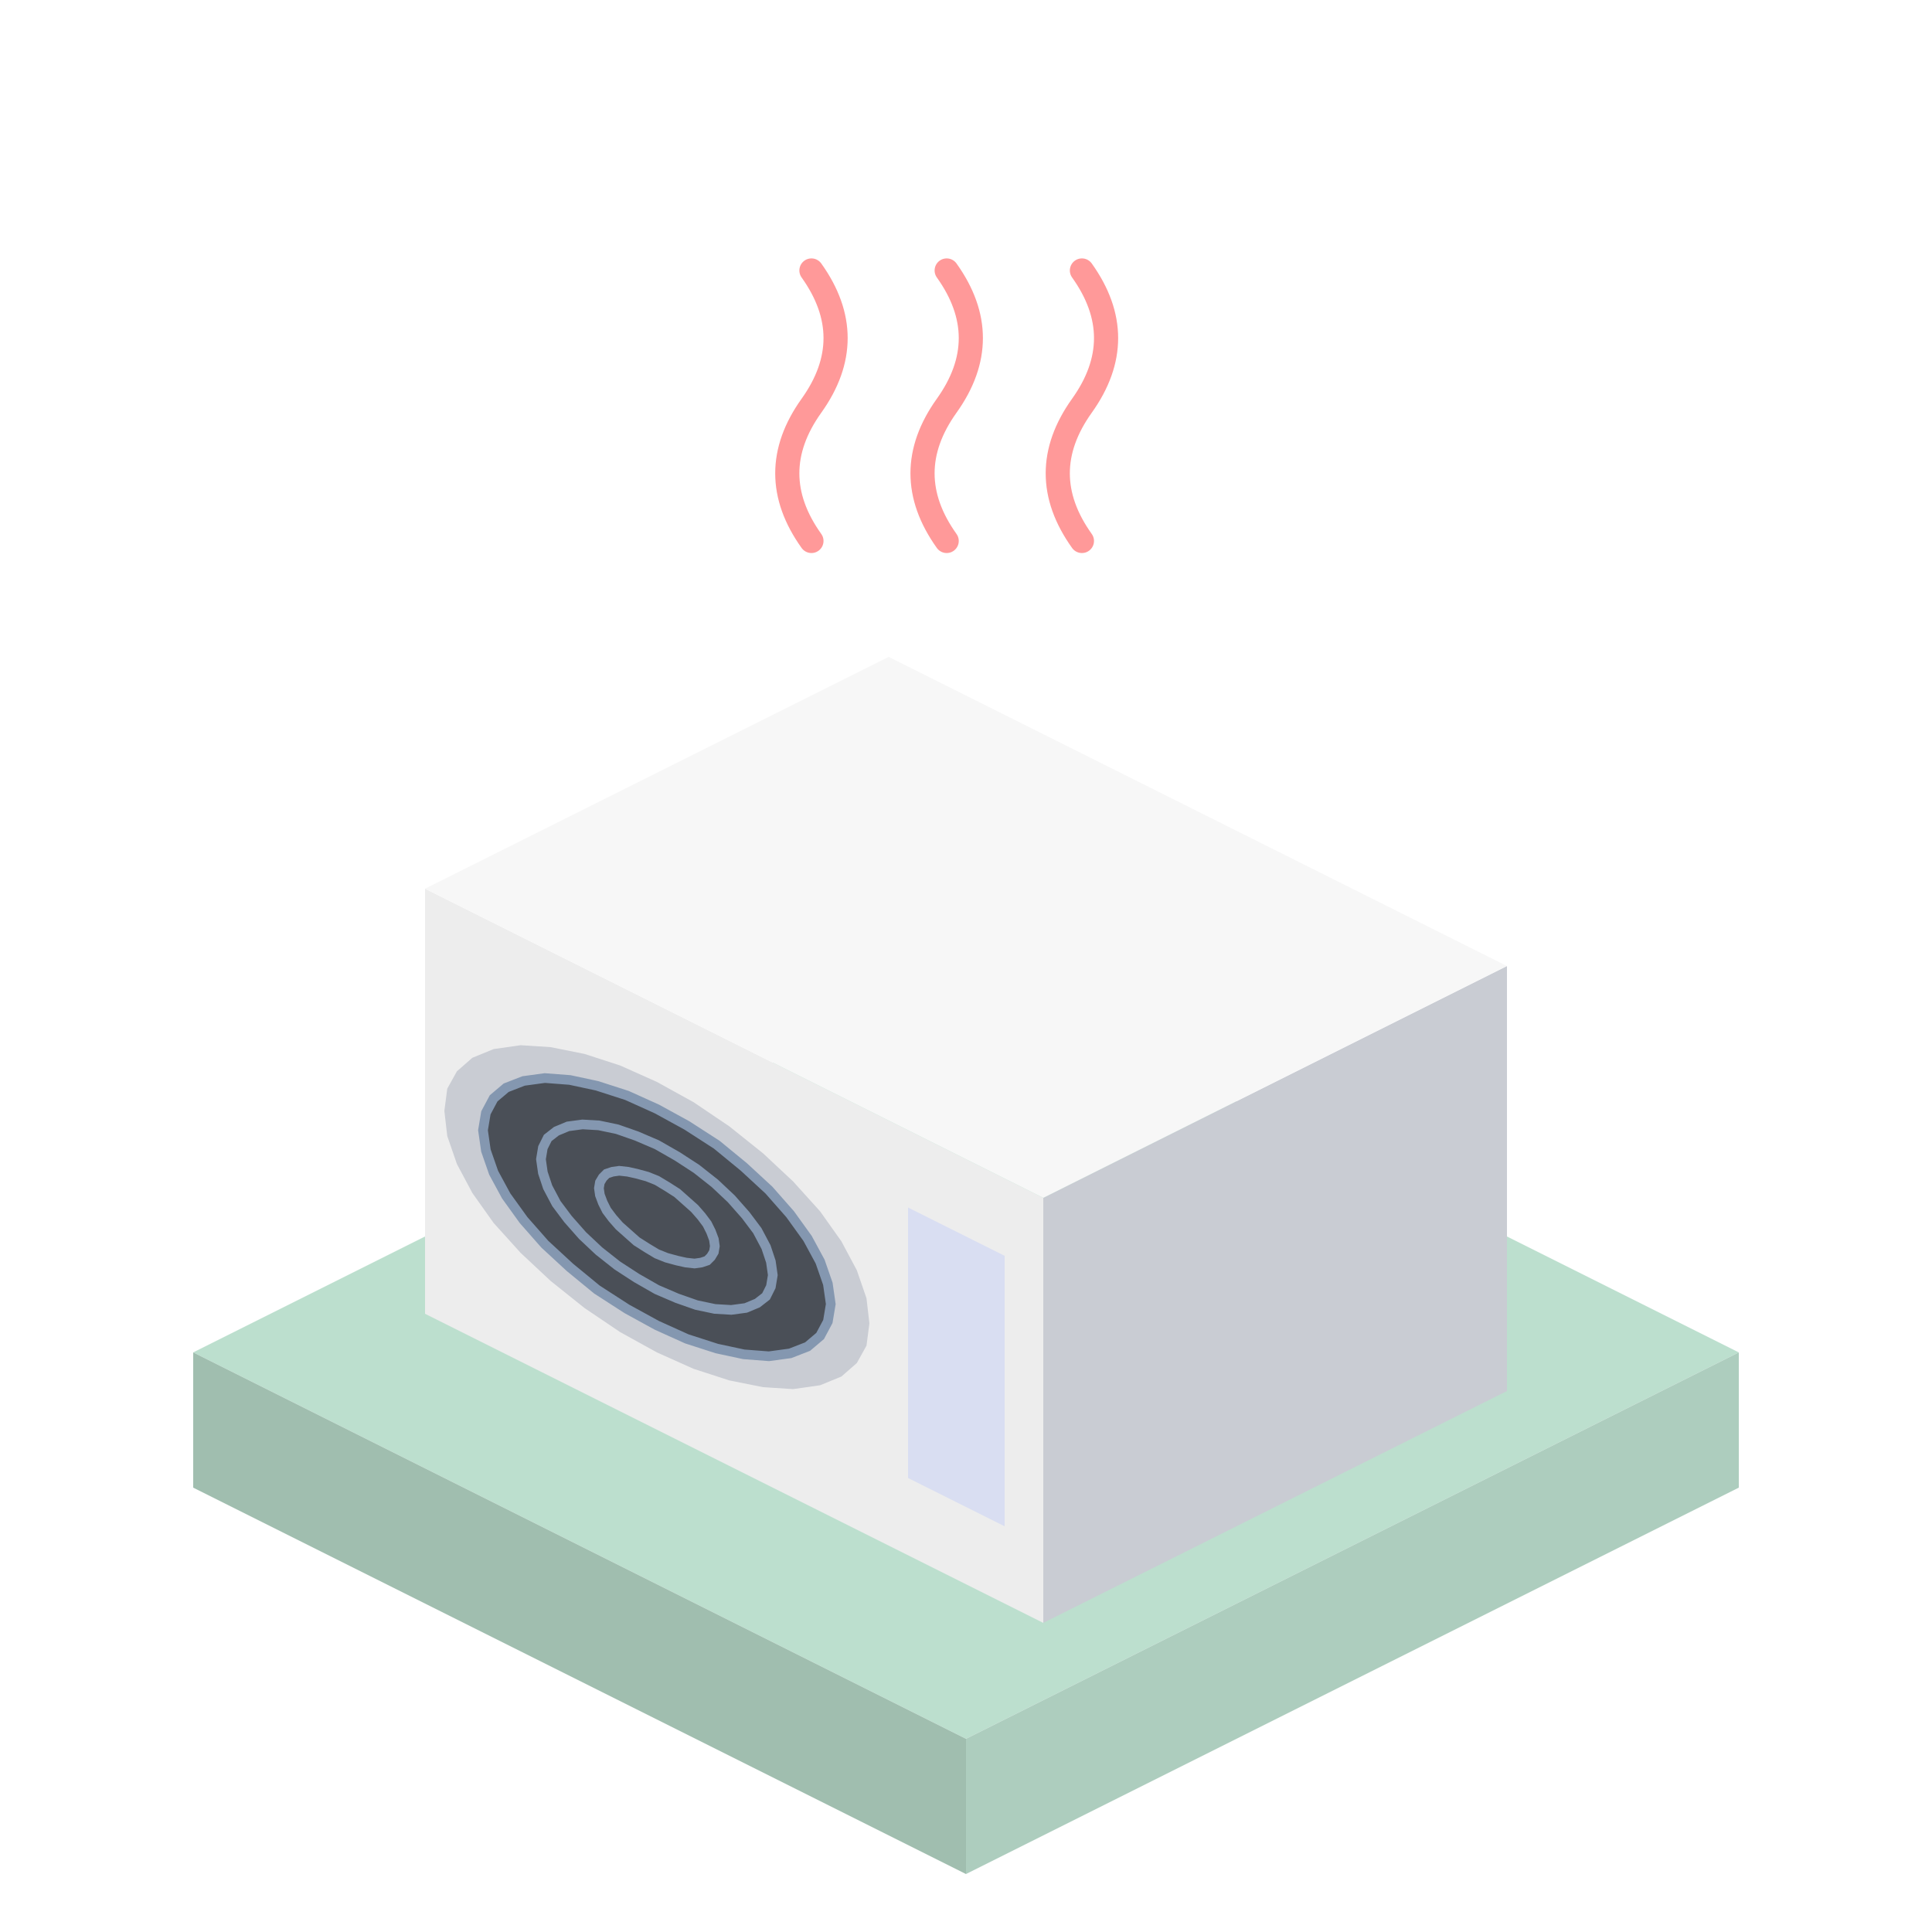
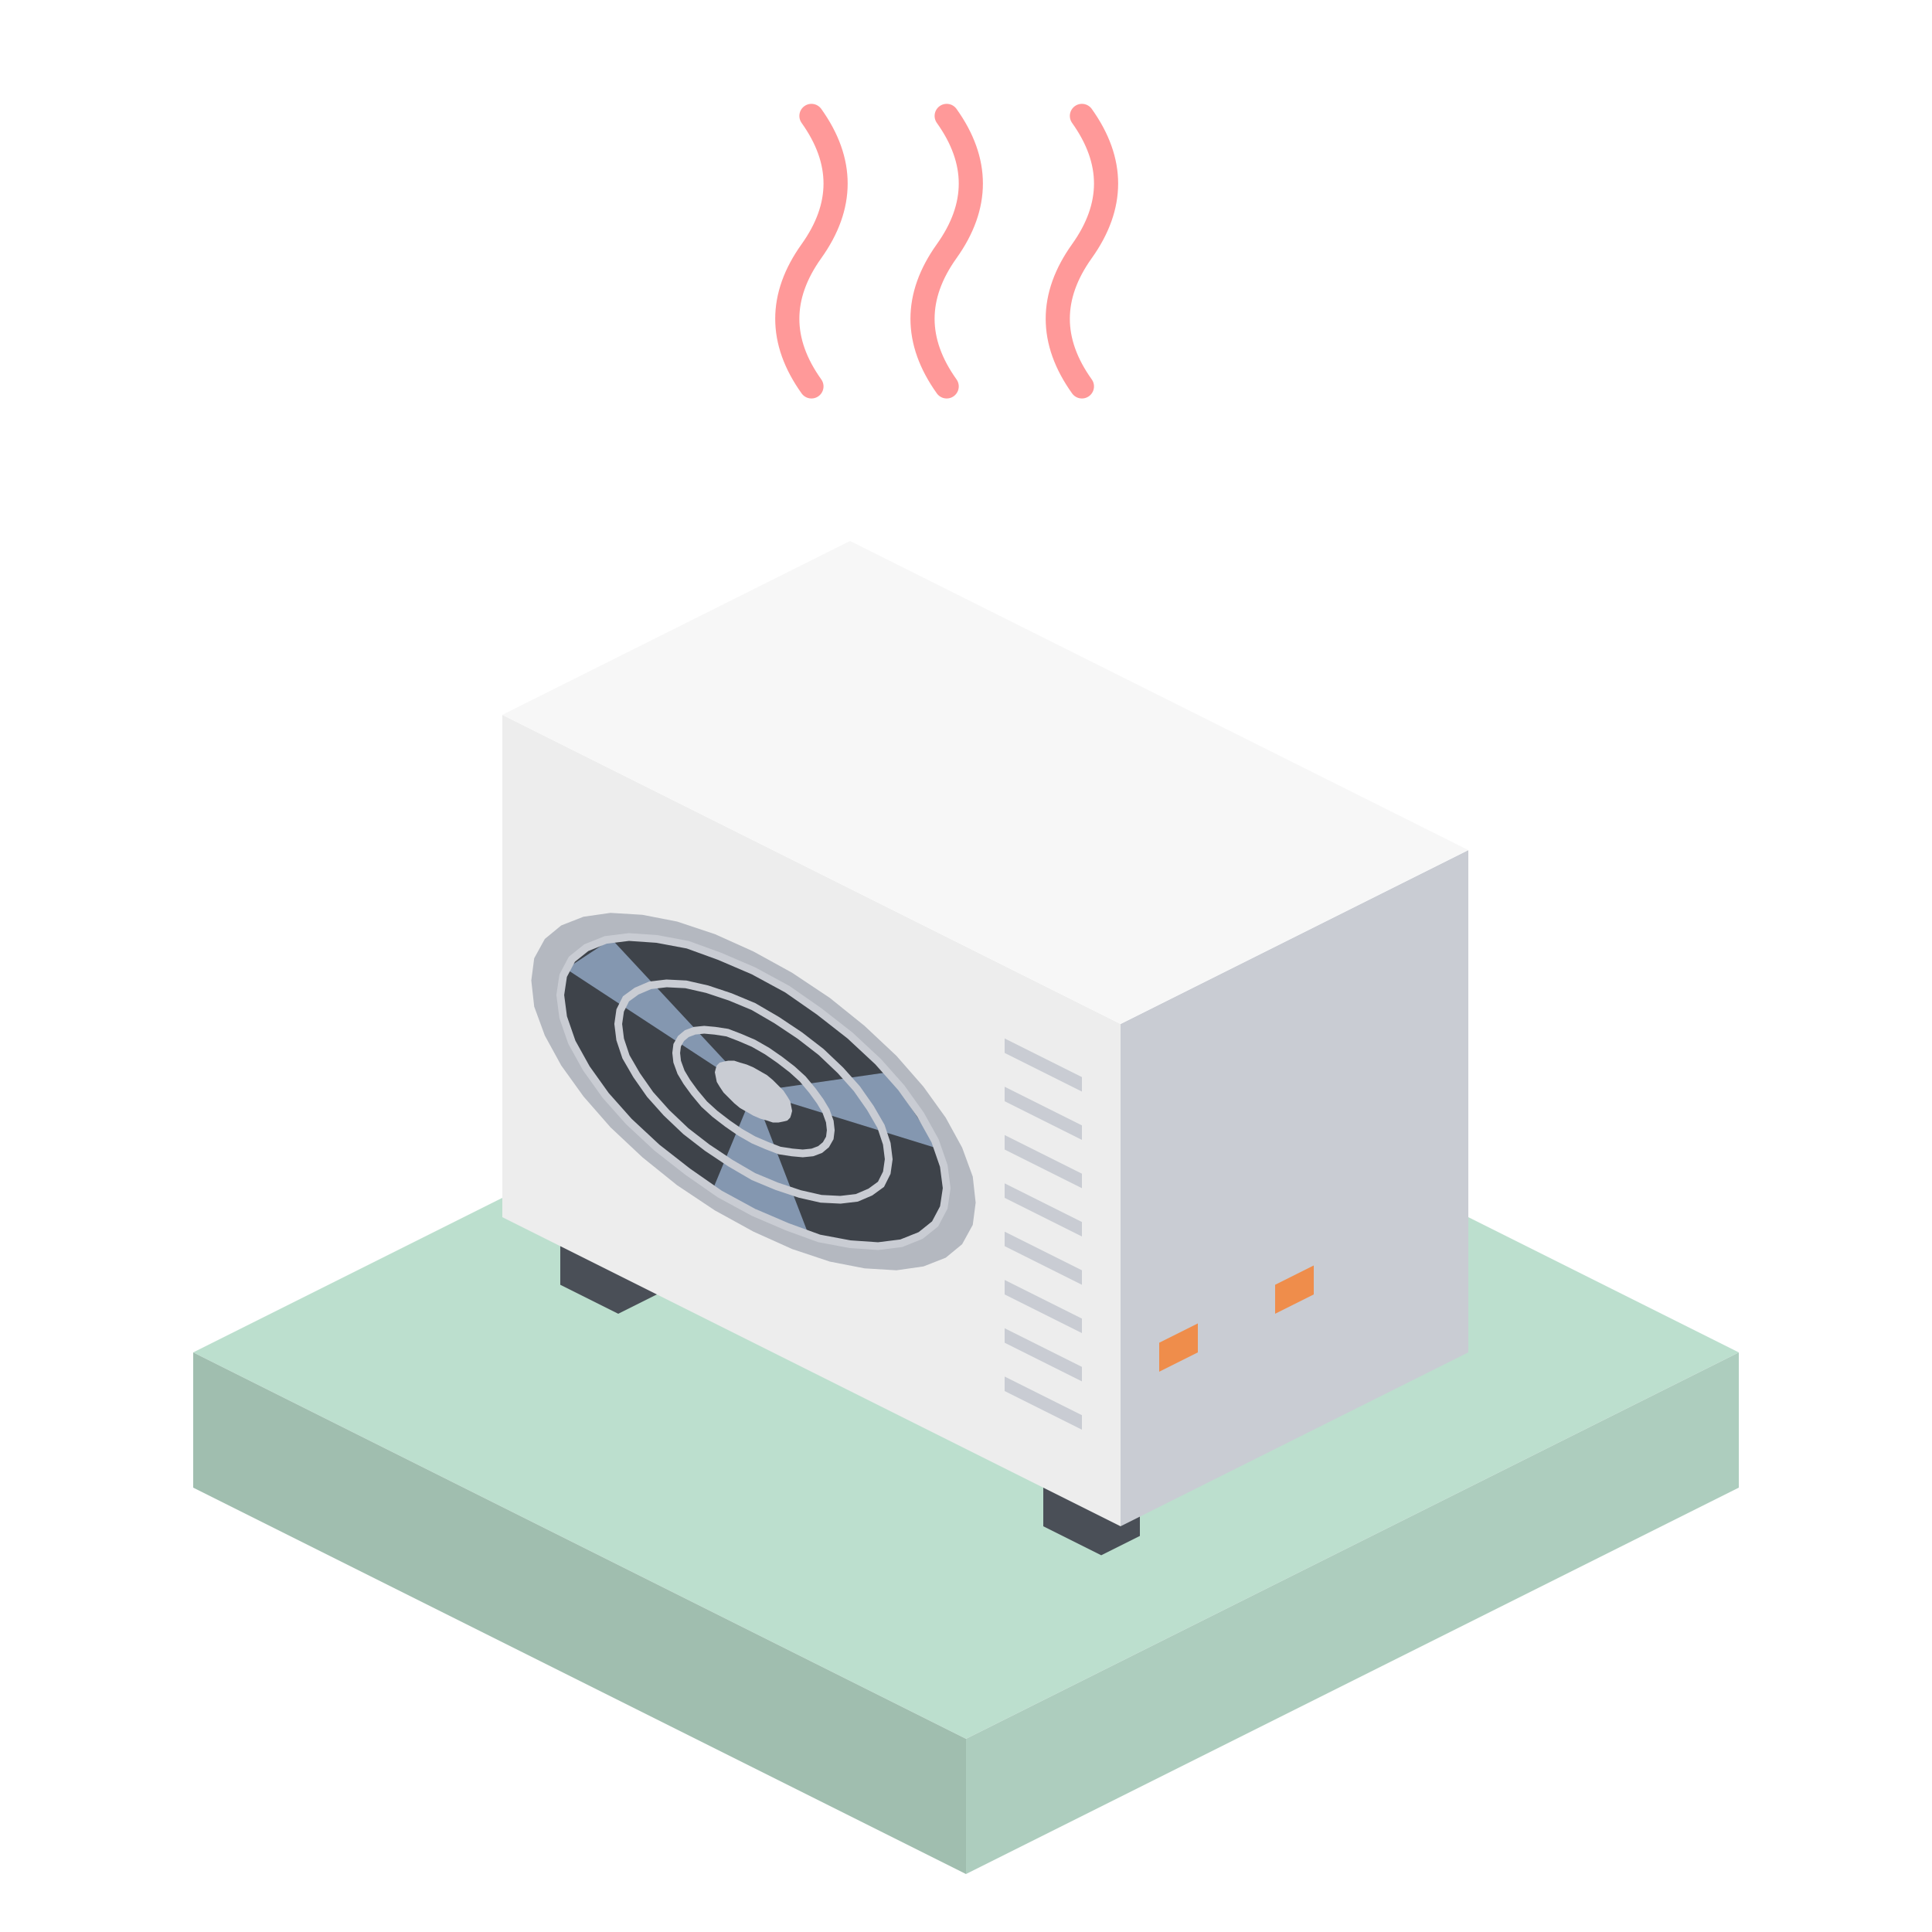
<svg xmlns="http://www.w3.org/2000/svg" viewBox="0 0 200 200">
  <polygon points="20.0,140.0 100.0,100.0 180.0,140.0 100.0,180.0" fill="#BCDFCE" />
  <polygon points="20.0,140.0 100.0,180.0 100.0,194.0 20.0,154.0" fill="#A0BEAF" />
  <polygon points="100.0,180.0 180.0,140.0 180.0,154.0 100.0,194.0" fill="#ADCDBE" />
-   <polygon points="44.0,136.0 108.0,168.0 108.0,124.0 44.0,92.0" fill="#EDEDED" />
-   <polygon points="108.0,168.0 156.0,144.0 156.0,100.0 108.0,124.0" fill="#C9CCD3" />
-   <polygon points="44.0,92.0 92.0,68.0 156.0,100.0 108.0,124.0" fill="#F7F7F7" />
-   <polygon points="90.0,137.0 89.7,134.4 88.7,131.5 87.1,128.5 84.9,125.4 82.1,122.3 79.0,119.4 75.5,116.6 71.8,114.1 68.0,112.0 64.2,110.3 60.5,109.1 57.0,108.4 53.9,108.2 51.1,108.6 48.9,109.5 47.3,110.9 46.3,112.7 46.0,115.0 46.3,117.6 47.3,120.5 48.9,123.5 51.1,126.6 53.9,129.7 57.0,132.6 60.5,135.4 64.2,137.9 68.0,140.0 71.8,141.7 75.5,142.9 79.0,143.6 82.1,143.8 84.9,143.4 87.1,142.5 88.7,141.1 89.7,139.3" fill="#C9CCD3" />
-   <polygon points="86.0,135.0 85.7,132.9 84.9,130.5 83.6,128.0 81.8,125.5 79.6,123.0 77.0,120.5 74.2,118.3 71.1,116.2 68.0,114.5 64.9,113.1 61.8,112.1 59.0,111.5 56.4,111.4 54.2,111.7 52.4,112.5 51.1,113.6 50.3,115.1 50.0,117.0 50.3,119.1 51.1,121.5 52.4,124.0 54.2,126.5 56.4,129.0 59.0,131.5 61.8,133.7 64.9,135.8 68.0,137.5 71.1,138.9 74.2,139.9 77.0,140.5 79.6,140.6 81.8,140.3 83.6,139.5 84.9,138.4 85.7,136.9" fill="#4A4F57" />
-   <polygon points="74.0,129.0 73.9,128.3 73.6,127.5 73.2,126.7 72.6,125.9 71.9,125.1 71.0,124.3 70.1,123.5 69.0,122.8 68.0,122.2 67.0,121.8 65.9,121.5 65.0,121.3 64.1,121.2 63.4,121.3 62.8,121.5 62.4,121.9 62.1,122.4 62.0,123.0 62.1,123.7 62.4,124.5 62.8,125.3 63.4,126.1 64.1,126.9 65.0,127.7 65.9,128.5 67.0,129.2 68.0,129.8 69.0,130.2 70.1,130.5 71.0,130.7 71.9,130.8 72.6,130.7 73.2,130.5 73.6,130.1 73.9,129.6" fill="none" stroke="#8497B0" stroke-width="1" />
-   <polygon points="80.0,132.0 79.8,130.6 79.3,129.1 78.4,127.4 77.2,125.8 75.7,124.1 74.0,122.5 72.1,121.0 70.1,119.7 68.0,118.5 65.9,117.6 63.9,116.9 62.0,116.5 60.3,116.4 58.8,116.6 57.6,117.1 56.7,117.8 56.2,118.8 56.0,120.0 56.2,121.4 56.7,122.9 57.6,124.6 58.8,126.2 60.3,127.9 62.0,129.5 63.9,131.0 65.9,132.3 68.0,133.5 70.1,134.4 72.1,135.1 74.0,135.5 75.7,135.6 77.2,135.4 78.4,134.9 79.3,134.2 79.8,133.2" fill="none" stroke="#8497B0" stroke-width="1" />
-   <polygon points="86.0,135.0 85.7,132.9 84.9,130.6 83.6,128.2 81.8,125.7 79.6,123.2 77.0,120.8 74.2,118.5 71.1,116.5 68.0,114.8 64.9,113.4 61.8,112.4 59.0,111.8 56.4,111.6 54.2,111.9 52.4,112.6 51.1,113.7 50.3,115.2 50.0,117.0 50.3,119.1 51.1,121.4 52.4,123.8 54.2,126.3 56.4,128.8 59.0,131.2 61.8,133.5 64.9,135.5 68.0,137.2 71.1,138.6 74.2,139.6 77.0,140.2 79.6,140.4 81.8,140.1 83.6,139.4 84.9,138.3 85.7,136.8" fill="none" stroke="#8497B0" stroke-width="1" />
-   <polygon points="94.0,153.0 104.0,158.0 104.0,130.0 94.0,125.0" fill="#D9DEF2" />
-   <path d="M84 56 q-5 -7 0 -14 q5 -7 0 -14" fill="none" stroke="#FF9999" stroke-width="2.5" stroke-linecap="round" />
-   <path d="M98 56 q-5 -7 0 -14 q5 -7 0 -14" fill="none" stroke="#FF9999" stroke-width="2.5" stroke-linecap="round" />
-   <path d="M112 56 q-5 -7 0 -14 q5 -7 0 -14" fill="none" stroke="#FF9999" stroke-width="2.5" stroke-linecap="round" />
+   <polygon points="58.0,133.0 64.0,136.0 64.0,130.0 58.0,127.0" fill="#4A4F57" />
+   <polygon points="64.0,136.0 68.0,134.0 68.0,128.0 64.0,130.0" fill="#4A4F57" />
+   <polygon points="58.0,127.0 62.0,125.0 68.0,128.0 64.0,130.0" fill="#4A4F57" />
+   <polygon points="108.0,158.0 114.0,161.0 114.0,155.0 108.0,152.0" fill="#4A4F57" />
+   <polygon points="114.0,161.0 118.0,159.0 118.0,153.0 114.0,155.0" fill="#4A4F57" />
+   <polygon points="108.0,152.0 112.0,150.0 118.0,153.0 114.0,155.0" fill="#4A4F57" />
+   <polygon points="88.0,118.0 94.0,121.0 94.0,115.0 88.0,112.0" fill="#4A4F57" />
+   <polygon points="94.0,121.0 98.0,119.0 98.0,113.0 94.0,115.0" fill="#4A4F57" />
+   <polygon points="88.0,112.0 92.0,110.0 98.0,113.0 94.0,115.0" fill="#4A4F57" />
+   <polygon points="52.0,126.0 116.0,158.0 116.0,106.0 52.0,74.0" fill="#EDEDED" />
+   <polygon points="116.0,158.0 152.0,140.0 152.0,88.0 116.0,106.0" fill="#C9CCD3" />
+   <polygon points="52.0,74.0 88.0,56.0 152.0,88.0 116.0,106.0" fill="#F7F7F7" />
+   <polygon points="101.0,124.5 100.7,121.8 99.6,118.8 97.9,115.7 95.6,112.5 92.8,109.3 89.5,106.2 85.9,103.3 82.0,100.7 78.0,98.5 74.0,96.7 70.1,95.4 66.5,94.7 63.2,94.5 60.4,94.9 58.1,95.8 56.4,97.2 55.3,99.2 55.0,101.5 55.3,104.2 56.4,107.2 58.1,110.3 60.4,113.5 63.2,116.7 66.5,119.8 70.1,122.7 74.0,125.3 78.0,127.5 82.0,129.3 85.9,130.6 89.5,131.3 92.8,131.5 95.6,131.1 97.9,130.2 99.6,128.8 100.7,126.8" fill="#B4B8C0" />
+   <polygon points="98.0,123.0 97.7,120.7 96.8,118.1 95.3,115.4 93.3,112.6 90.9,109.9 88.0,107.2 84.8,104.7 81.5,102.4 78.0,100.5 74.5,99.0 71.2,97.8 68.0,97.2 65.1,97.0 62.7,97.3 60.7,98.1 59.2,99.3 58.3,101.0 58.0,103.0 58.3,105.3 59.2,107.9 60.7,110.6 62.7,113.4 65.1,116.1 68.0,118.8 71.2,121.3 74.5,123.6 78.0,125.5 81.5,127.0 84.8,128.2 88.0,128.8 90.9,129.0 93.3,128.7 95.3,127.9 96.8,126.7 97.7,125.0" fill="#3E434A" />
+   <polygon points="78.0,113.0 97.1,118.9 91.9,111.0" fill="#8497B0" />
+   <polygon points="78.0,113.0 63.3,97.2 58.6,100.3" fill="#8497B0" />
+   <polygon points="78.0,113.0 73.8,123.1 83.7,127.8" fill="#8497B0" />
+   <polygon points="86.0,117.0 85.9,116.1 85.5,115.0 84.9,114.0 84.1,112.9 83.1,111.7 82.0,110.7 80.7,109.7 79.4,108.8 78.0,108.0 76.6,107.4 75.3,106.9 74.0,106.7 72.9,106.6 71.9,106.7 71.1,107.0 70.5,107.5 70.1,108.2 70.0,109.0 70.1,109.9 70.5,111.0 71.1,112.0 71.9,113.1 72.9,114.3 74.0,115.3 75.3,116.3 76.6,117.2 78.0,118.0 79.4,118.6 80.7,119.1 82.0,119.3 83.1,119.4 84.1,119.3 84.9,119.0 85.5,118.5 85.9,117.8" fill="none" stroke="#C9CCD3" stroke-width="0.8" />
+   <polygon points="92.0,120.0 91.8,118.4 91.2,116.6 90.1,114.7 88.7,112.7 87.0,110.8 85.0,108.9 82.8,107.2 80.4,105.6 78.0,104.2 75.6,103.2 73.2,102.4 71.0,101.9 69.0,101.8 67.3,102.0 65.9,102.6 64.8,103.4 64.2,104.6 64.0,106.0 64.2,107.6 64.8,109.4 65.9,111.3 67.3,113.3 69.0,115.2 71.0,117.1 73.2,118.8 75.6,120.4 78.0,121.8 80.4,122.8 82.8,123.6 85.0,124.1 87.0,124.2 88.7,124.0 90.1,123.4 91.2,122.6 91.8,121.4" fill="none" stroke="#C9CCD3" stroke-width="0.8" />
+   <polygon points="98.0,123.0 97.7,120.7 96.8,118.1 95.3,115.4 93.3,112.6 90.9,109.9 88.0,107.2 84.8,104.7 81.5,102.4 78.0,100.5 74.5,99.0 71.2,97.8 68.0,97.2 65.1,97.0 62.7,97.3 60.7,98.1 59.2,99.3 58.3,101.0 58.0,103.0 58.3,105.3 59.2,107.9 60.7,110.6 62.7,113.4 65.1,116.1 68.0,118.8 71.2,121.3 74.5,123.6 78.0,125.5 81.5,127.0 84.8,128.2 88.0,128.8 90.9,129.0 93.3,128.7 95.3,127.9 96.8,126.7 97.7,125.0" fill="none" stroke="#C9CCD3" stroke-width="0.8" />
+   <polygon points="82.0,115.0 81.9,114.5 81.8,114.0 81.5,113.5 81.1,112.9 80.6,112.4 80.0,111.8 79.4,111.3 78.7,110.9 78.0,110.5 77.3,110.2 76.6,110.0 76.0,109.8 75.4,109.8 74.9,109.9 74.5,110.0 74.2,110.3 74.1,110.6 74.0,111.0 74.1,111.5 74.2,112.0 74.5,112.5 74.9,113.1 75.4,113.6 76.0,114.2 76.6,114.7 77.3,115.1 78.0,115.5 78.7,115.8 79.4,116.0 80.0,116.2 80.6,116.2 81.1,116.1 81.5,116.0 81.8,115.7 81.9,115.4" fill="#C9CCD3" />
+   <polygon points="104.0,144.0 112.0,148.0 112.0,146.5 104.0,142.5" fill="#C9CCD3" />
+   <polygon points="104.0,139.0 112.0,143.0 112.0,141.5 104.0,137.5" fill="#C9CCD3" />
+   <polygon points="104.0,134.0 112.0,138.0 112.0,136.5 104.0,132.5" fill="#C9CCD3" />
+   <polygon points="104.0,129.0 112.0,133.0 112.0,131.5 104.0,127.5" fill="#C9CCD3" />
+   <polygon points="104.0,124.0 112.0,128.0 112.0,126.5 104.0,122.5" fill="#C9CCD3" />
+   <polygon points="104.0,119.0 112.0,123.0 112.0,121.5 104.0,117.5" fill="#C9CCD3" />
+   <polygon points="104.0,114.0 112.0,118.0 112.0,116.5 104.0,112.5" fill="#C9CCD3" />
+   <polygon points="104.0,109.0 112.0,113.0 112.0,111.5 104.0,107.5" fill="#C9CCD3" />
+   <polygon points="120.0,142.0 124.0,140.0 124.0,137.0 120.0,139.0" fill="#EF8D4B" />
+   <polygon points="132.0,136.0 136.0,134.0 136.0,131.0 132.0,133.0" fill="#EF8D4B" />
+   <path d="M84 40 q-5 -7 0 -14 q5 -7 0 -14" fill="none" stroke="#FF9999" stroke-width="2.5" stroke-linecap="round" />
+   <path d="M98 40 q-5 -7 0 -14 q5 -7 0 -14" fill="none" stroke="#FF9999" stroke-width="2.5" stroke-linecap="round" />
+   <path d="M112 40 q-5 -7 0 -14 q5 -7 0 -14" fill="none" stroke="#FF9999" stroke-width="2.5" stroke-linecap="round" />
</svg>
